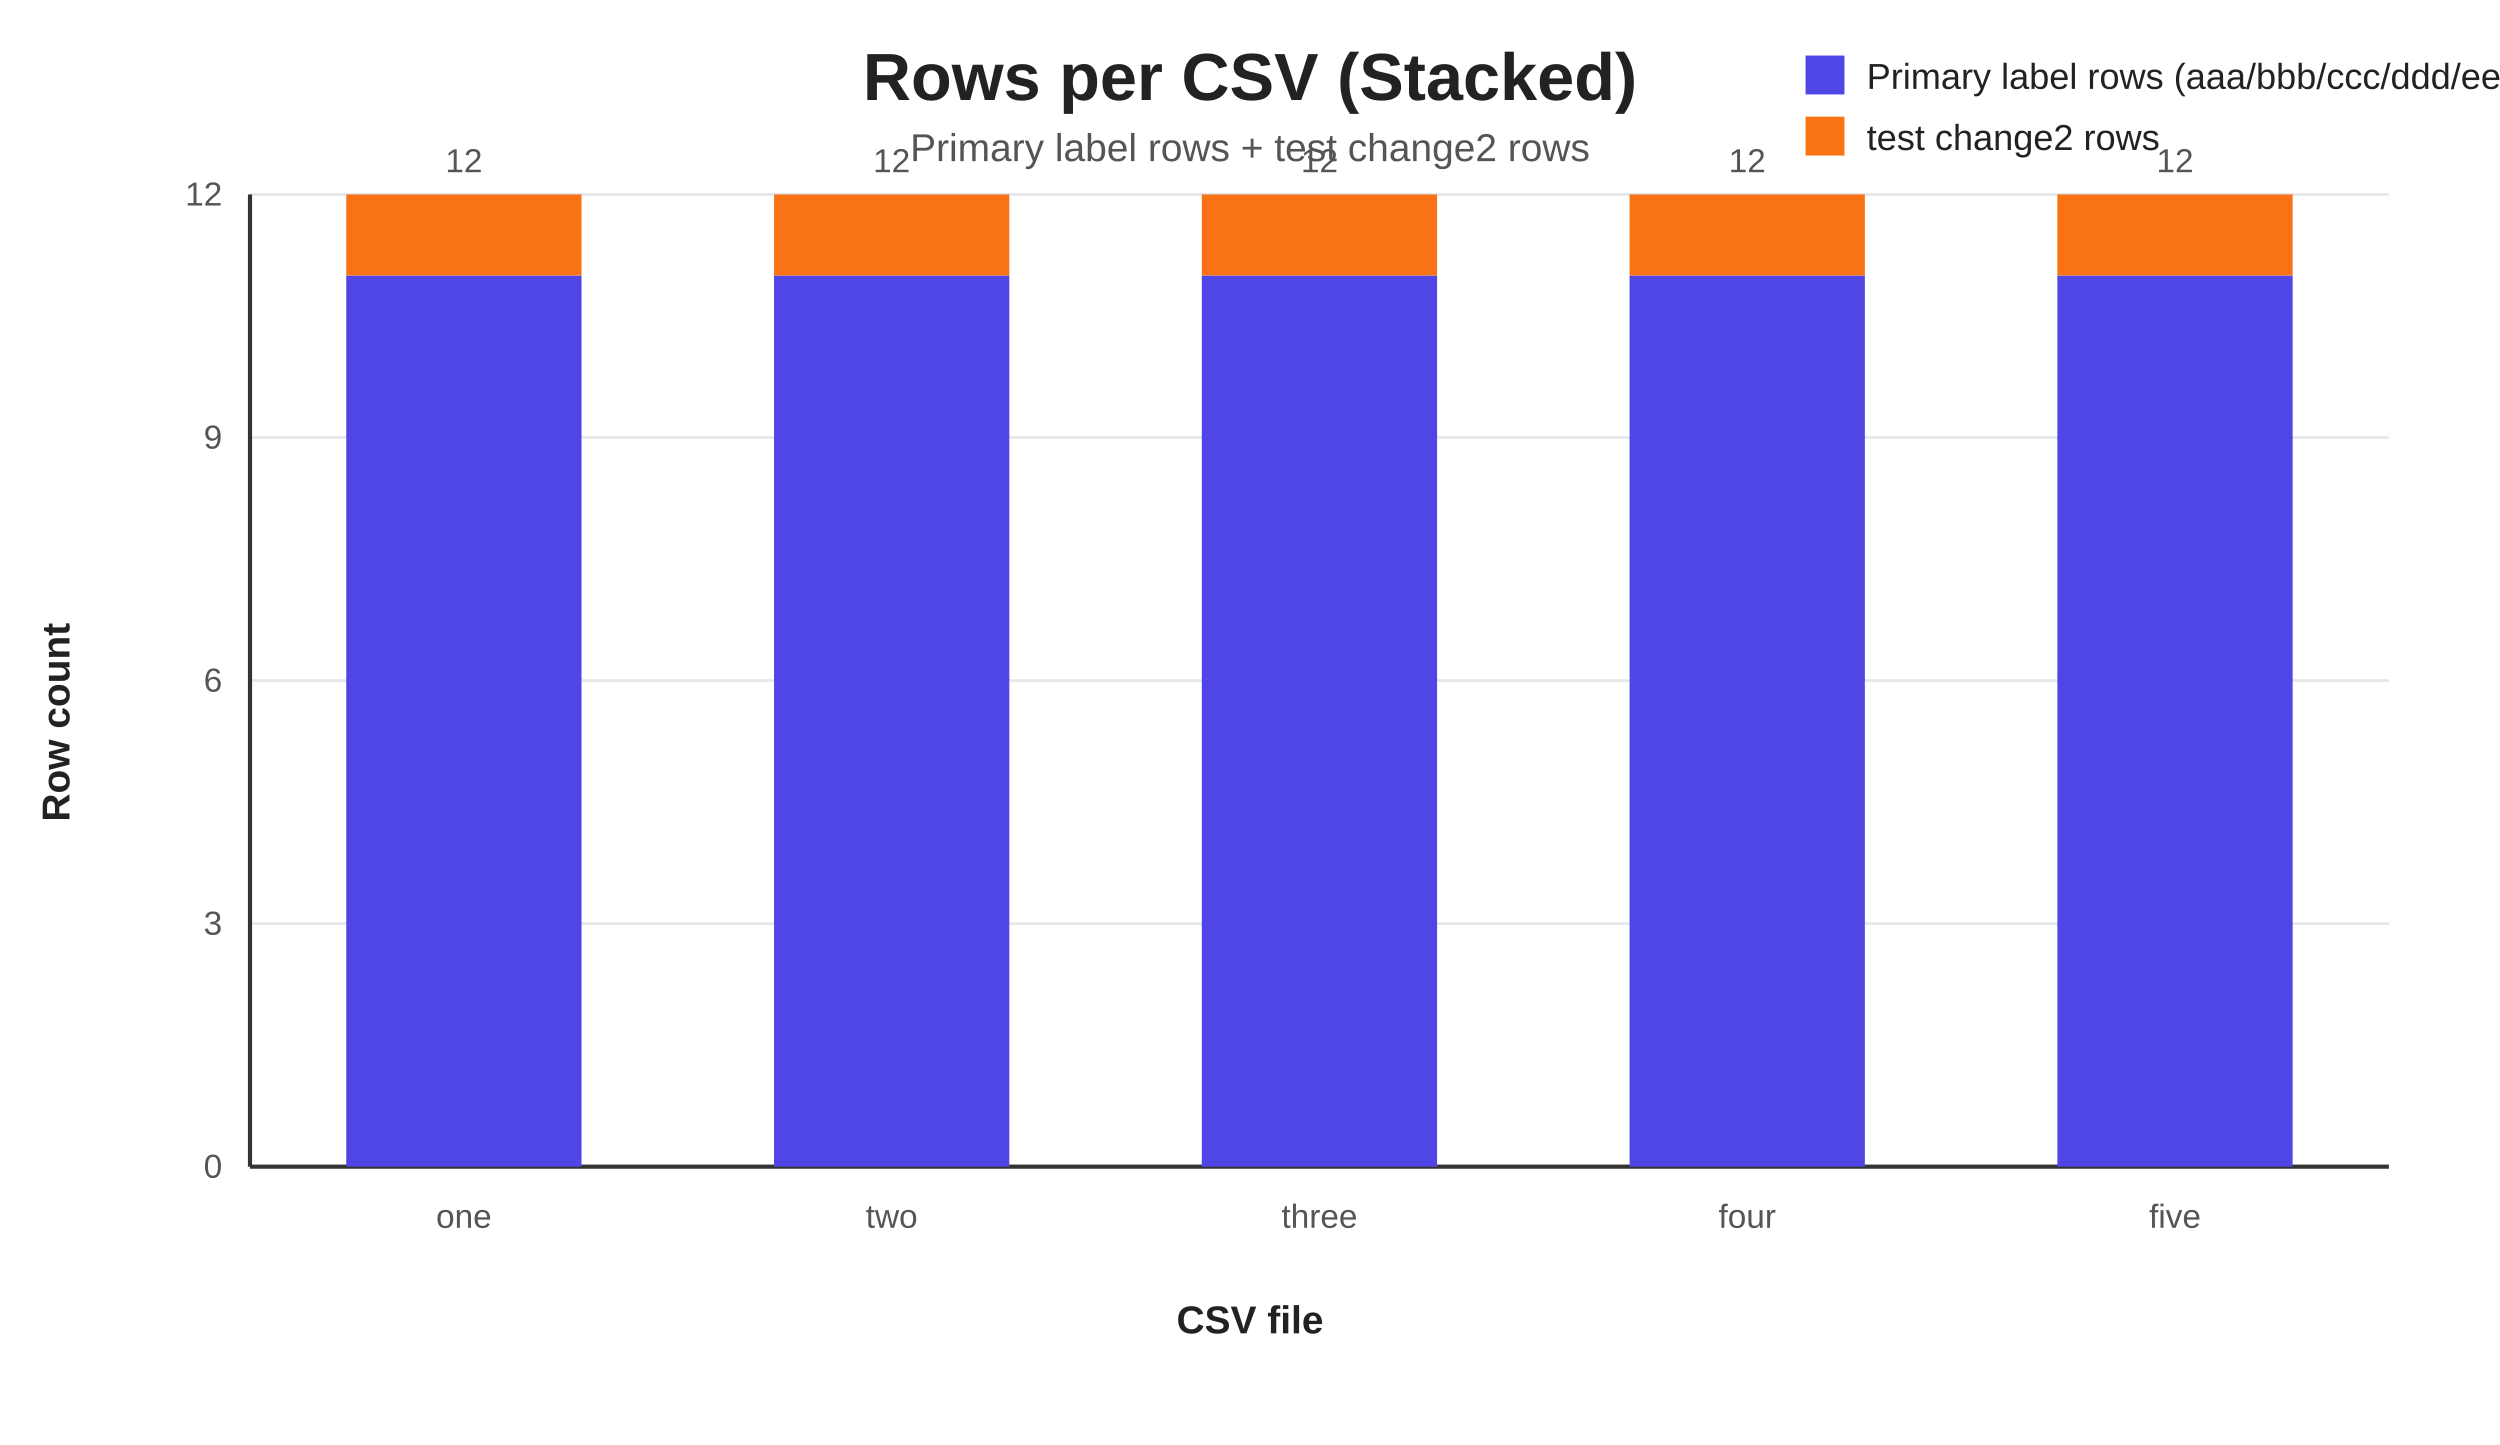
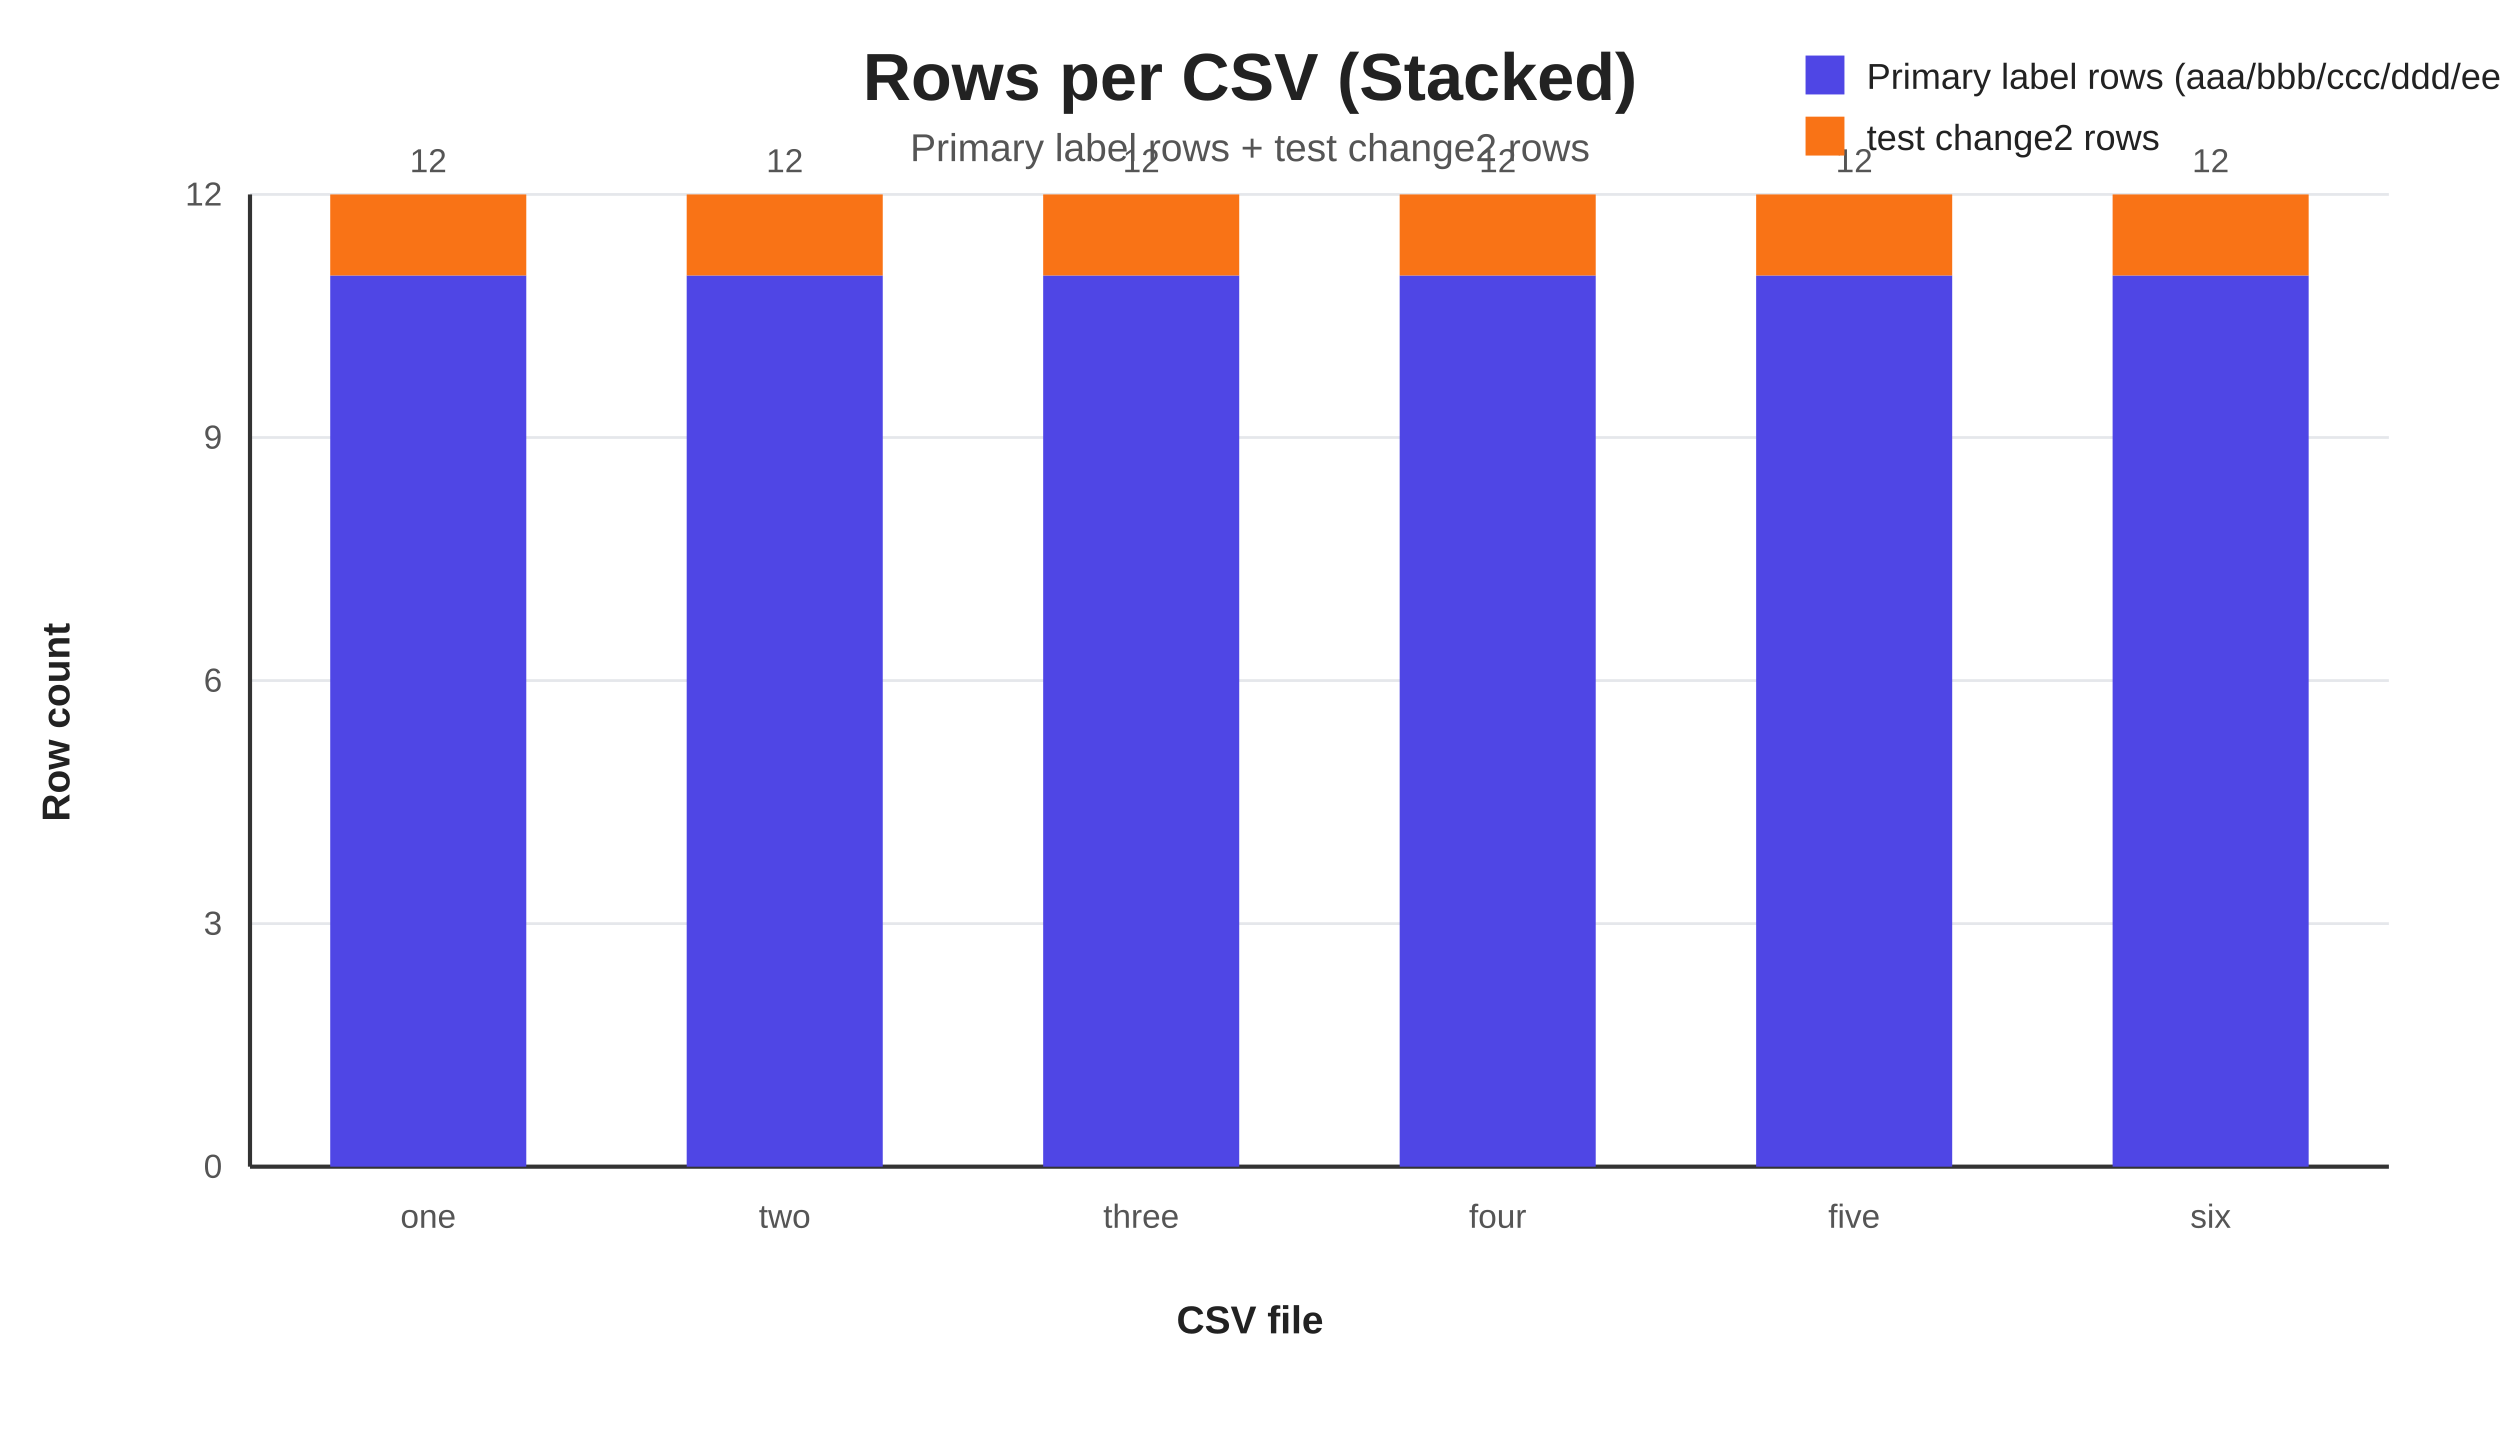
<svg xmlns="http://www.w3.org/2000/svg" width="900" height="520" viewBox="0 0 900 520">
  <style>
text { font-family: Arial, Helvetica, sans-serif; fill: #222; }
.title { font-size: 24px; font-weight: 700; }
.subtitle { font-size: 14px; fill: #555; }
.axis-label { font-size: 14px; font-weight: 600; }
.tick { font-size: 12px; fill: #555; }
.legend { font-size: 13px; }
</style>
  <text class="title" x="450.0" y="36" text-anchor="middle">Rows per CSV (Stacked)</text>
  <text class="subtitle" x="450.0" y="58" text-anchor="middle">Primary label rows + test change2 rows</text>
  <line x1="90" y1="420.00" x2="860" y2="420.00" stroke="#e5e7eb" stroke-width="1" />
  <text class="tick" x="80" y="424.00" text-anchor="end">0</text>
  <line x1="90" y1="332.50" x2="860" y2="332.50" stroke="#e5e7eb" stroke-width="1" />
  <text class="tick" x="80" y="336.50" text-anchor="end">3</text>
  <line x1="90" y1="245.00" x2="860" y2="245.00" stroke="#e5e7eb" stroke-width="1" />
  <text class="tick" x="80" y="249.00" text-anchor="end">6</text>
  <line x1="90" y1="157.50" x2="860" y2="157.50" stroke="#e5e7eb" stroke-width="1" />
  <text class="tick" x="80" y="161.50" text-anchor="end">9</text>
  <line x1="90" y1="70.00" x2="860" y2="70.00" stroke="#e5e7eb" stroke-width="1" />
  <text class="tick" x="80" y="74.00" text-anchor="end">12</text>
  <line x1="90" y1="420" x2="860" y2="420" stroke="#333" stroke-width="1.5" />
  <line x1="90" y1="70" x2="90" y2="420" stroke="#333" stroke-width="1.5" />
-   <rect x="124.65" y="99.17" width="84.70" height="320.83" fill="#4f46e5" />
-   <rect x="124.65" y="70.00" width="84.70" height="29.17" fill="#f97316" />
-   <text class="tick" x="167.00" y="442" text-anchor="middle">one</text>
-   <text class="tick" x="167.00" y="62.00" text-anchor="middle">12</text>
-   <rect x="278.65" y="99.17" width="84.70" height="320.83" fill="#4f46e5" />
-   <rect x="278.65" y="70.00" width="84.70" height="29.17" fill="#f97316" />
-   <text class="tick" x="321.00" y="442" text-anchor="middle">two</text>
-   <text class="tick" x="321.00" y="62.00" text-anchor="middle">12</text>
-   <rect x="432.65" y="99.17" width="84.70" height="320.83" fill="#4f46e5" />
-   <rect x="432.65" y="70.00" width="84.70" height="29.17" fill="#f97316" />
-   <text class="tick" x="475.00" y="442" text-anchor="middle">three</text>
-   <text class="tick" x="475.00" y="62.00" text-anchor="middle">12</text>
-   <rect x="586.65" y="99.17" width="84.70" height="320.83" fill="#4f46e5" />
-   <rect x="586.65" y="70.00" width="84.70" height="29.17" fill="#f97316" />
-   <text class="tick" x="629.00" y="442" text-anchor="middle">four</text>
-   <text class="tick" x="629.00" y="62.00" text-anchor="middle">12</text>
-   <rect x="740.65" y="99.17" width="84.70" height="320.83" fill="#4f46e5" />
-   <rect x="740.65" y="70.00" width="84.70" height="29.17" fill="#f97316" />
-   <text class="tick" x="783.00" y="442" text-anchor="middle">five</text>
-   <text class="tick" x="783.00" y="62.00" text-anchor="middle">12</text>
+   <rect x="118.88" y="99.17" width="70.58" height="320.83" fill="#4f46e5" />
+   <rect x="118.88" y="70.00" width="70.58" height="29.17" fill="#f97316" />
+   <text class="tick" x="154.17" y="442" text-anchor="middle">one</text>
+   <text class="tick" x="154.17" y="62.00" text-anchor="middle">12</text>
+   <rect x="247.21" y="99.17" width="70.58" height="320.83" fill="#4f46e5" />
+   <rect x="247.21" y="70.00" width="70.58" height="29.17" fill="#f97316" />
+   <text class="tick" x="282.50" y="442" text-anchor="middle">two</text>
+   <text class="tick" x="282.50" y="62.00" text-anchor="middle">12</text>
+   <rect x="375.54" y="99.17" width="70.58" height="320.83" fill="#4f46e5" />
+   <rect x="375.54" y="70.00" width="70.58" height="29.17" fill="#f97316" />
+   <text class="tick" x="410.83" y="442" text-anchor="middle">three</text>
+   <text class="tick" x="410.83" y="62.00" text-anchor="middle">12</text>
+   <rect x="503.88" y="99.17" width="70.58" height="320.83" fill="#4f46e5" />
+   <rect x="503.88" y="70.00" width="70.58" height="29.17" fill="#f97316" />
+   <text class="tick" x="539.17" y="442" text-anchor="middle">four</text>
+   <text class="tick" x="539.17" y="62.00" text-anchor="middle">12</text>
+   <rect x="632.21" y="99.17" width="70.58" height="320.83" fill="#4f46e5" />
+   <rect x="632.21" y="70.00" width="70.58" height="29.17" fill="#f97316" />
+   <text class="tick" x="667.50" y="442" text-anchor="middle">five</text>
+   <text class="tick" x="667.50" y="62.00" text-anchor="middle">12</text>
+   <rect x="760.54" y="99.17" width="70.58" height="320.83" fill="#4f46e5" />
+   <rect x="760.54" y="70.00" width="70.58" height="29.17" fill="#f97316" />
+   <text class="tick" x="795.83" y="442" text-anchor="middle">six</text>
+   <text class="tick" x="795.83" y="62.00" text-anchor="middle">12</text>
  <text class="axis-label" x="450.0" y="480" text-anchor="middle">CSV file</text>
  <text class="axis-label" transform="translate(25 260.0) rotate(-90)" text-anchor="middle">Row count</text>
  <rect x="650" y="20" width="14" height="14" fill="#4f46e5" />
-   <text class="legend" x="672" y="32">Primary label rows (aaa/bbb/ccc/ddd/eee)</text>
+   <text class="legend" x="672" y="32">Primary label rows (aaa/bbb/ccc/ddd/eee/fff)</text>
  <rect x="650" y="42" width="14" height="14" fill="#f97316" />
  <text class="legend" x="672" y="54">test change2 rows</text>
</svg>
